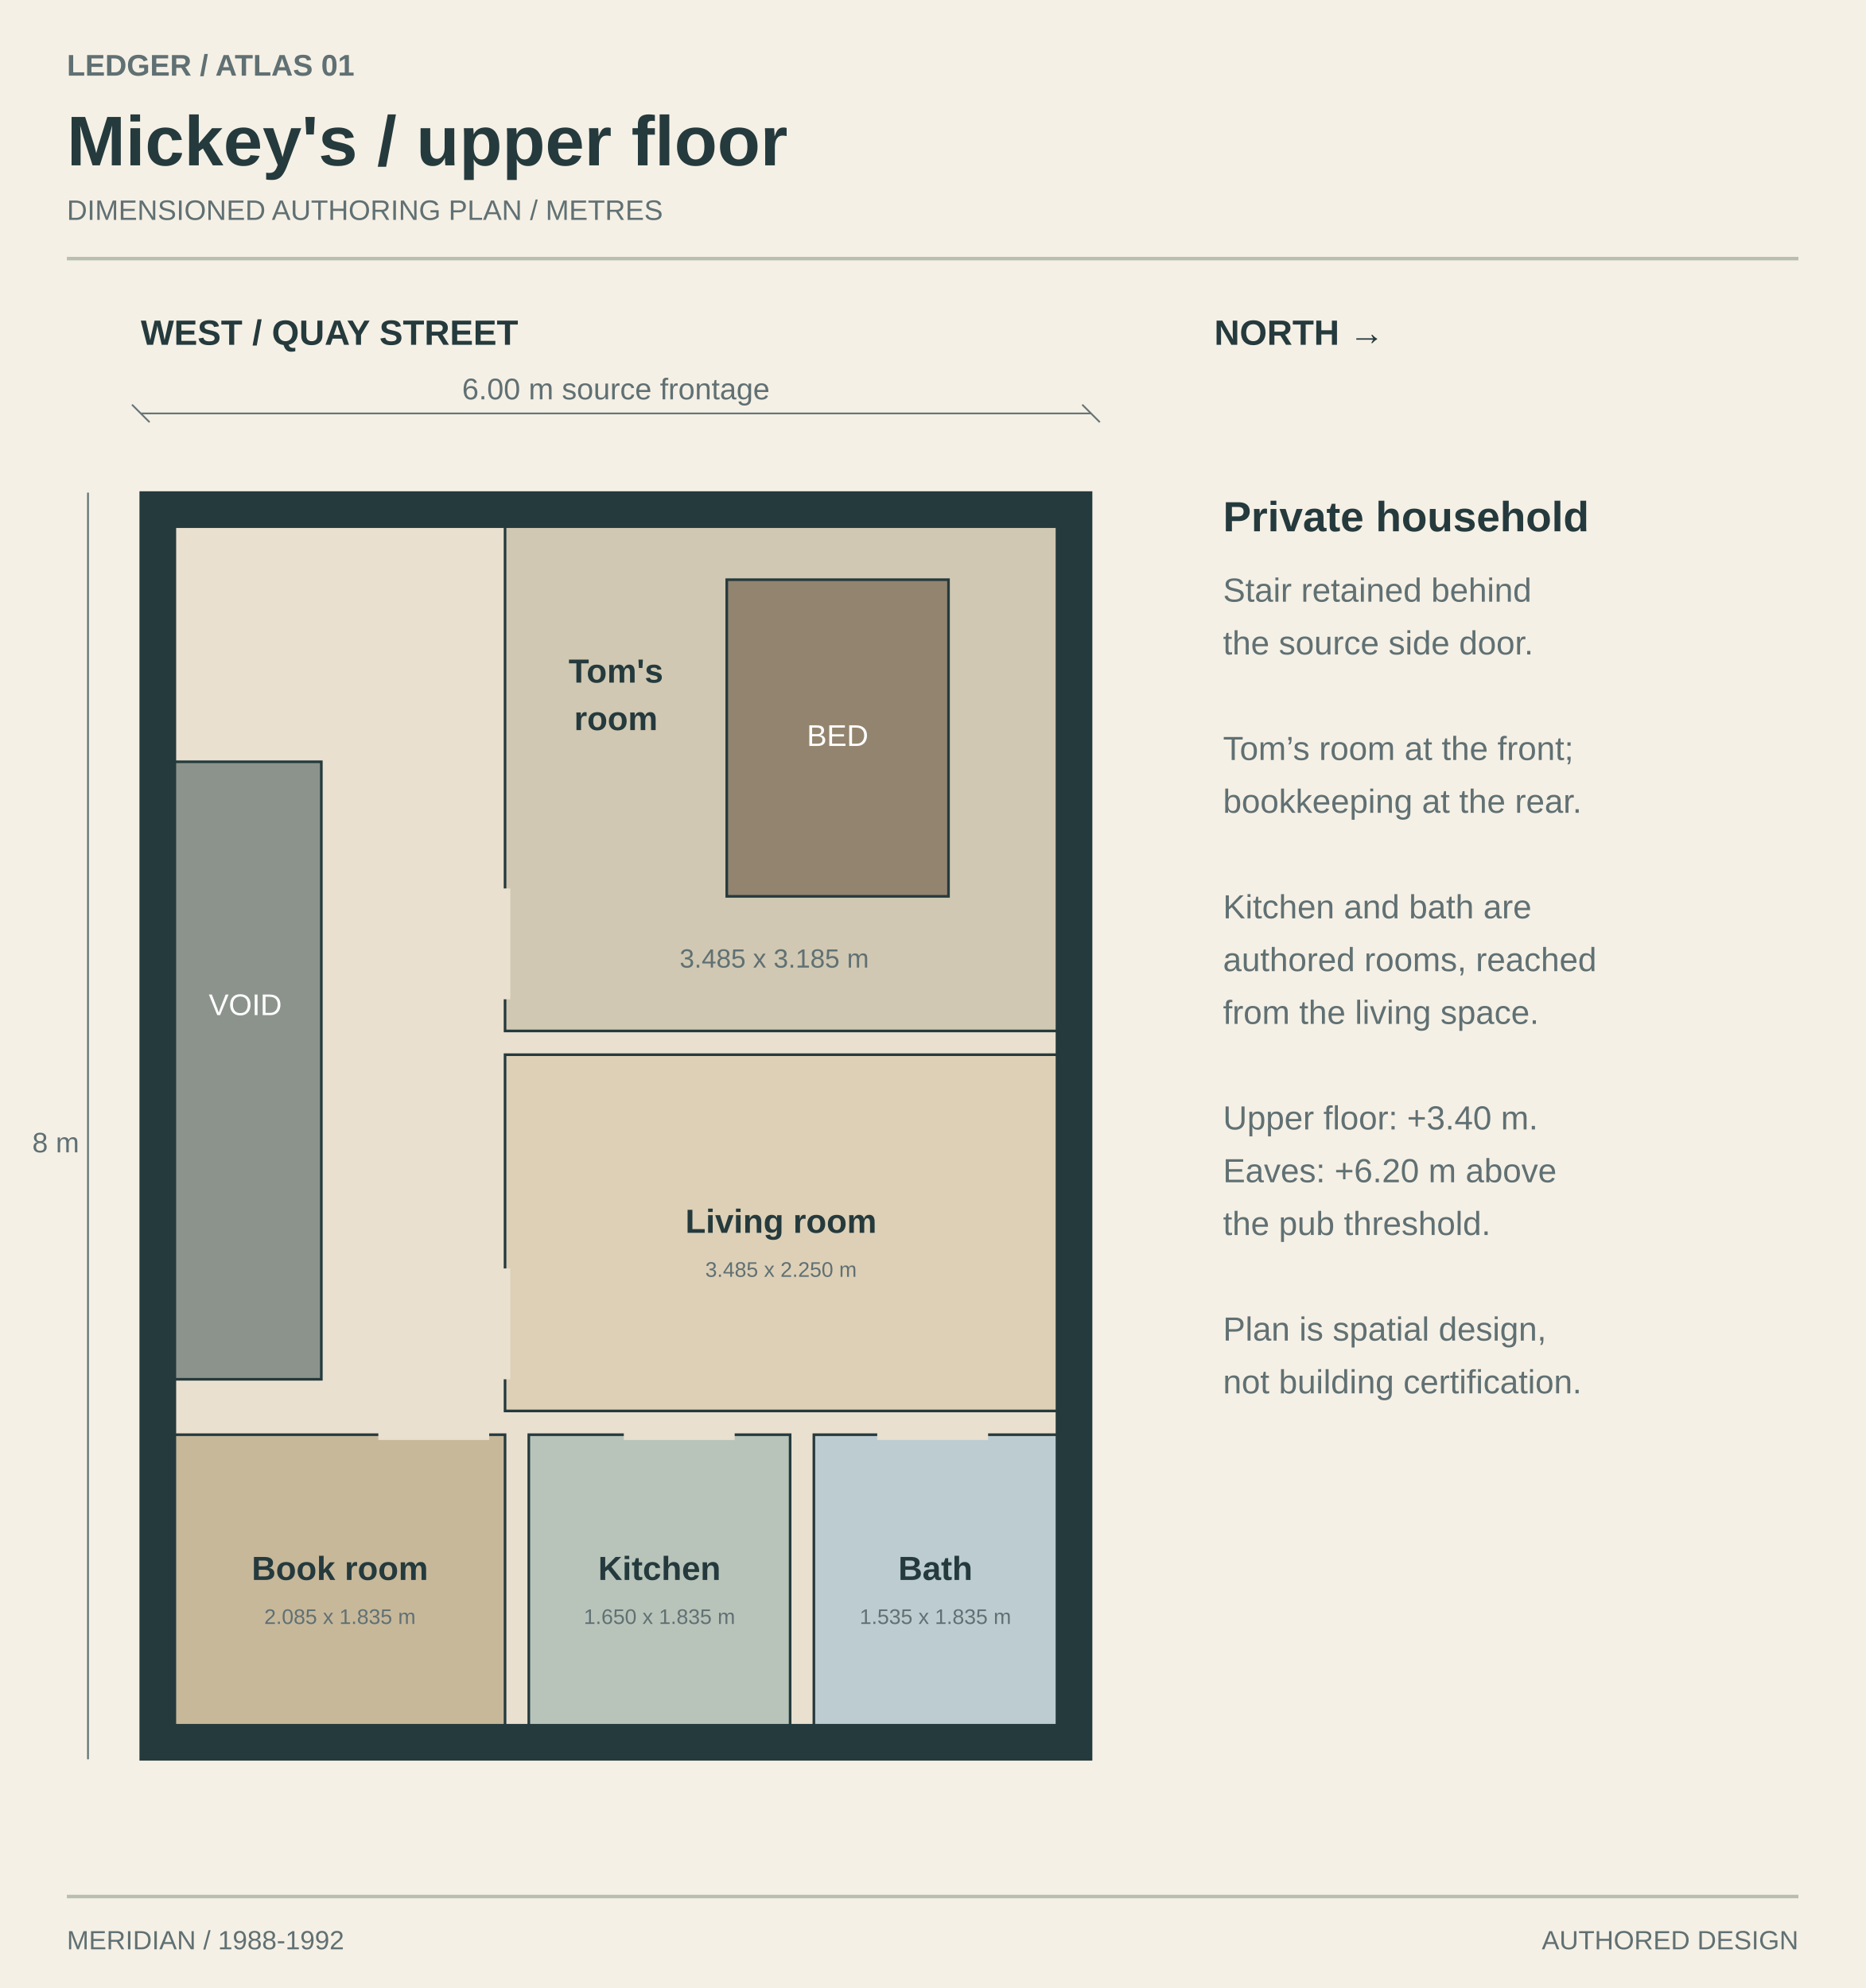
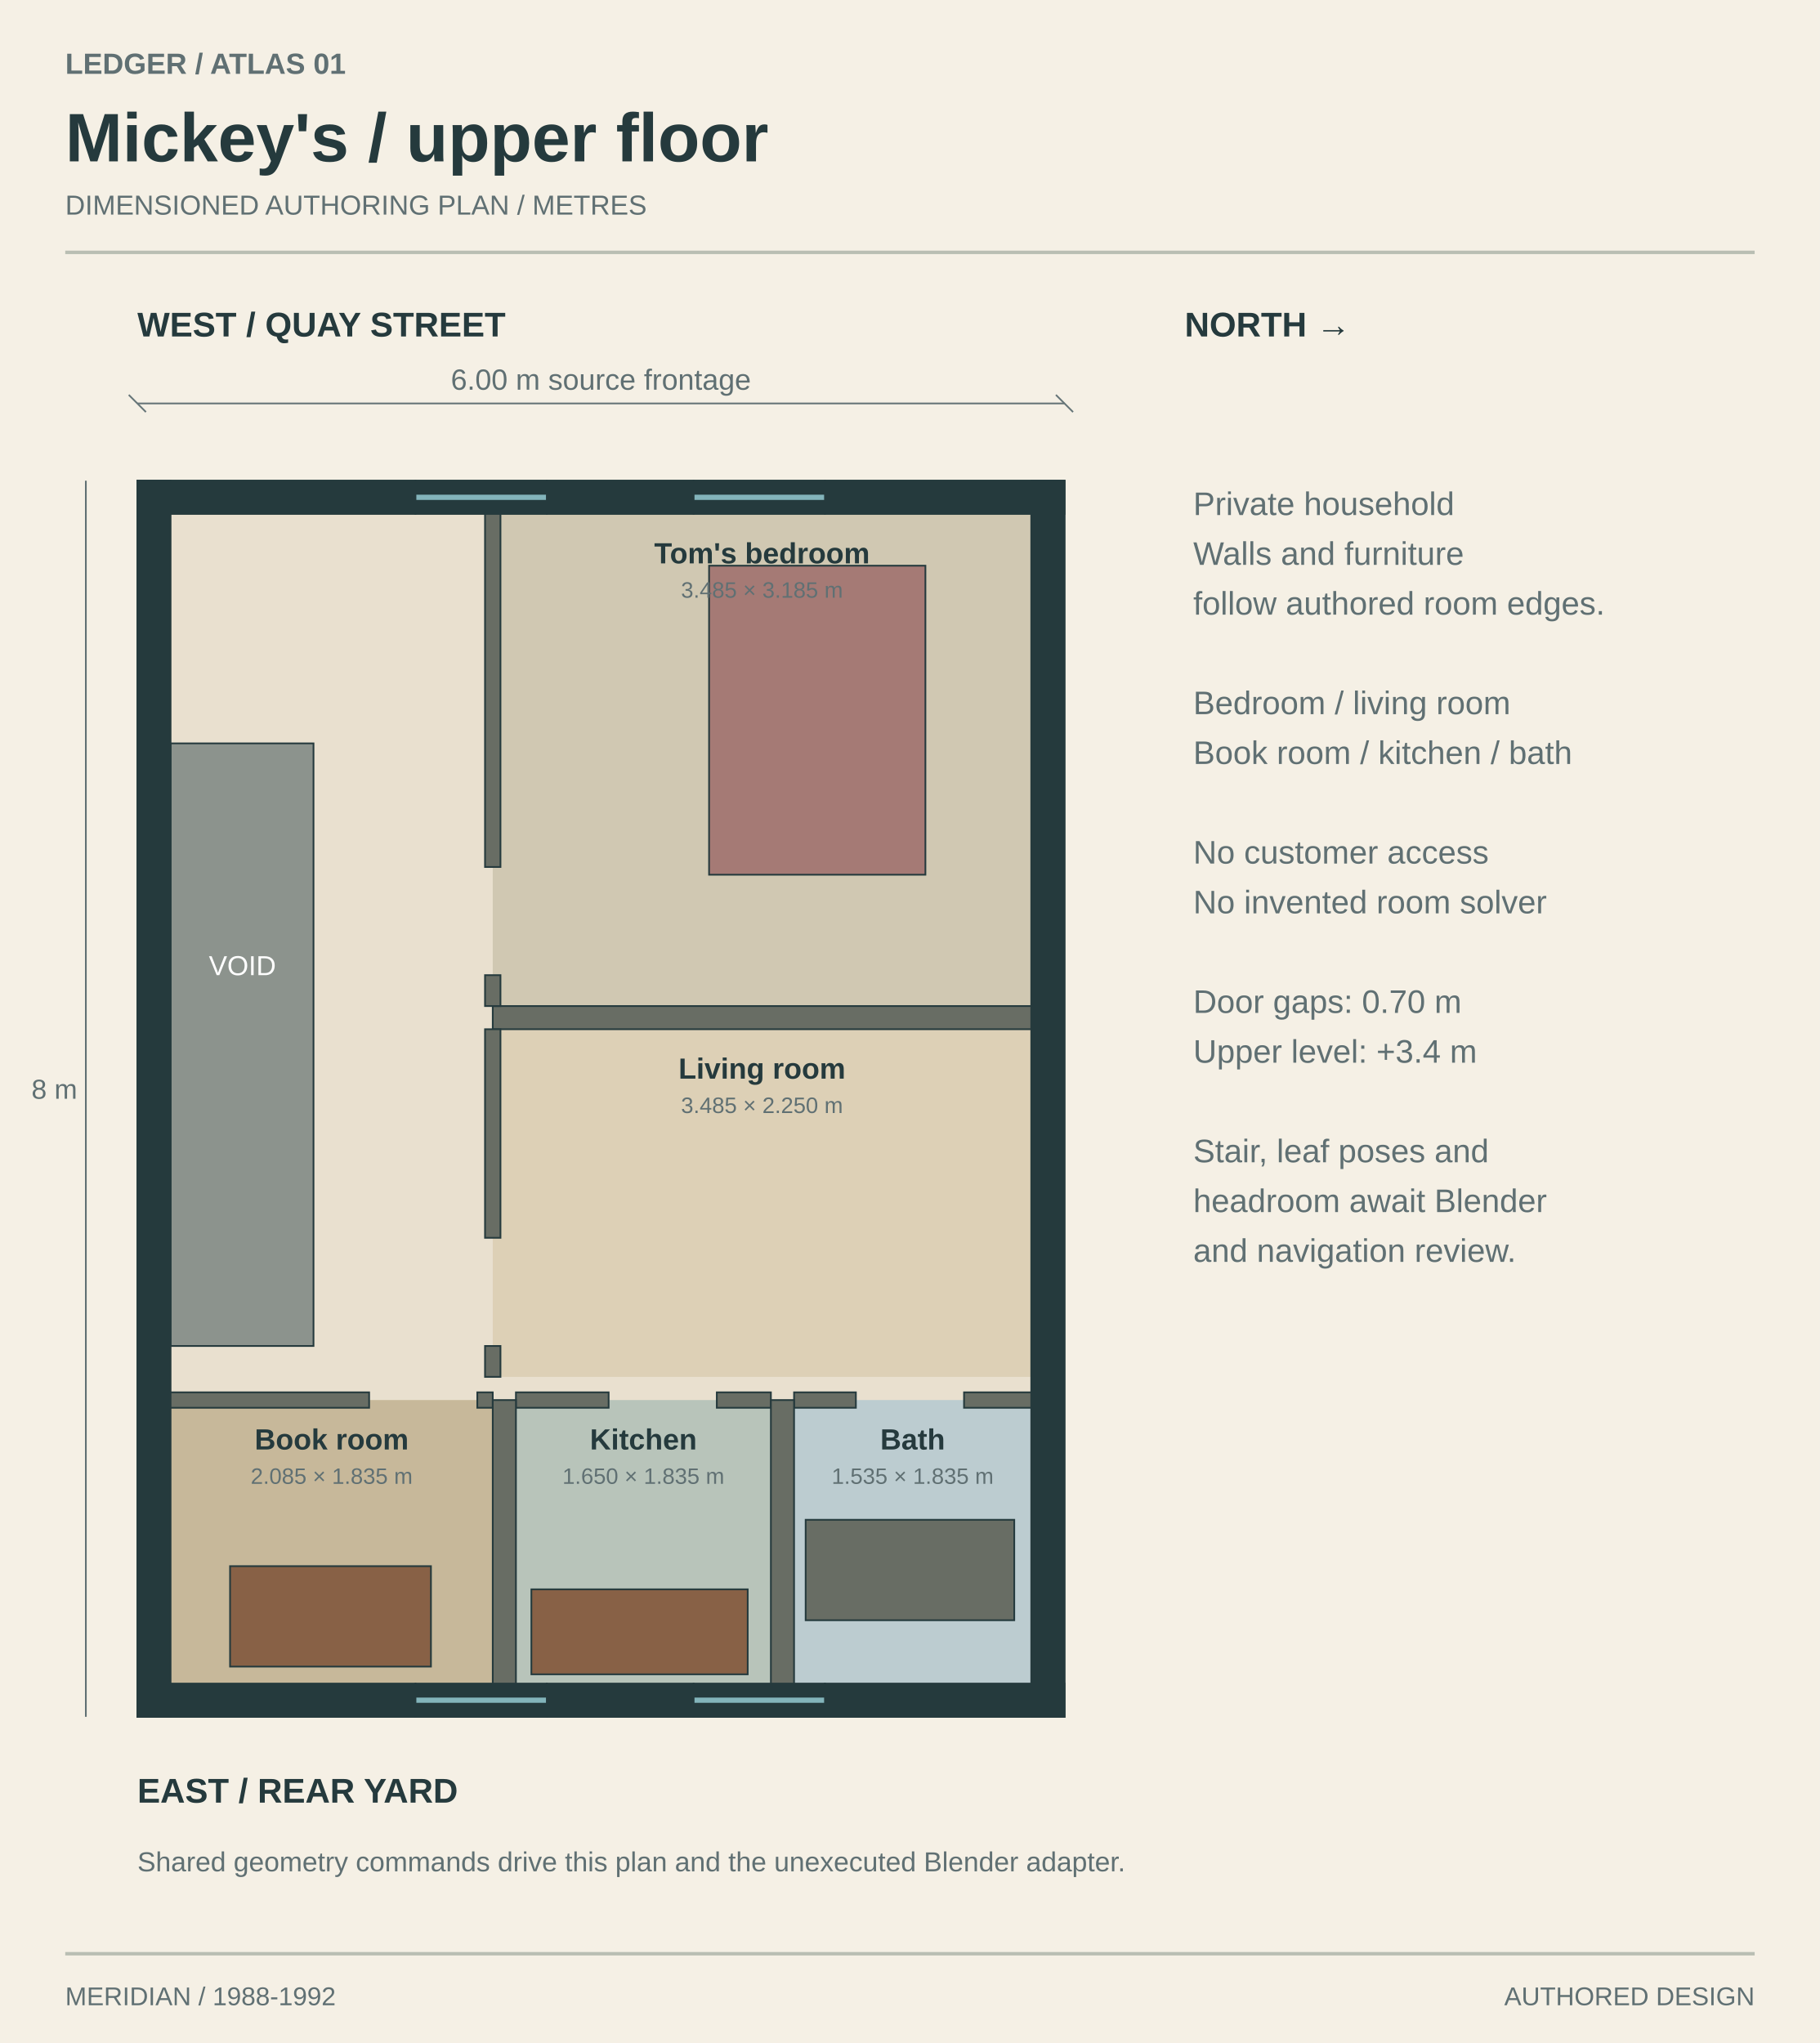
- <svg xmlns="http://www.w3.org/2000/svg" width="1060" height="1130" viewBox="0 0 1060 1130">
+ <svg xmlns="http://www.w3.org/2000/svg" width="1060" height="1190" viewBox="0 0 1060 1190">
  <style>text{font-family:Arial,Helvetica,sans-serif}</style>
-   <rect x="0" y="0" width="1060" height="1130" fill="#f5f0e5" stroke="none" stroke-width="1" />
+   <rect x="0" y="0" width="1060" height="1190" fill="#f5f0e5" stroke="none" stroke-width="1" />
  <text x="38" y="43" font-size="17" fill="#607073" text-anchor="start" font-weight="700">LEDGER  /  ATLAS 01</text>
  <text x="38" y="94" font-size="40" fill="#253a3d" text-anchor="start" font-weight="700">Mickey's / upper floor</text>
  <text x="38" y="125" font-size="16" fill="#607073" text-anchor="start" font-weight="400">DIMENSIONED AUTHORING PLAN / METRES</text>
  <path d="M38,147 L1022,147" fill="none" stroke="#b9beb3" stroke-width="2" />
  <text x="80" y="196" font-size="20" fill="#253a3d" text-anchor="start" font-weight="700">WEST / QUAY STREET</text>
  <text x="690" y="196" font-size="20" fill="#253a3d" text-anchor="start" font-weight="700">NORTH →</text>
-   <rect x="80" y="280" width="540" height="720" fill="#253a3d" stroke="#253a3d" stroke-width="1.5" />
-   <rect x="99.35" y="299.35" width="501.3" height="681.3" fill="#e9e0cf" stroke="#253a3d" stroke-width="1.5" />
+   <rect x="80" y="280" width="540" height="720" fill="#e9e0cf" stroke="#253a3d" stroke-width="1" />
+   <rect x="287.0" y="299.35" width="313.65" height="286.65" fill="#d0c8b2" stroke="none" stroke-width="1" />
+   <rect x="287.0" y="599.5" width="313.65" height="202.5" fill="#ddd0b6" stroke="none" stroke-width="1" />
+   <rect x="99.35" y="815.5" width="187.65" height="165.15" fill="#c7b89a" stroke="none" stroke-width="1" />
+   <rect x="300.5" y="815.5" width="148.5" height="165.15" fill="#b8c4ba" stroke="none" stroke-width="1" />
+   <rect x="462.5" y="815.5" width="138.15" height="165.15" fill="#bcccd0" stroke="none" stroke-width="1" />
+   <rect x="99.35" y="433.0" width="83.25" height="351.0" fill="#8c938d" stroke="#253a3d" stroke-width="1" />
+   <g id="geom-upper_south_partywall" data-box="0,0,0.215,8">
+     <rect x="80" y="280" width="19.35" height="720" fill="#253a3d" stroke="#253a3d" stroke-width="1" />
+   </g>
+   <g id="geom-upper_north_partywall" data-box="5.785,0,0.215,8">
+     <rect x="600.65" y="280" width="19.35" height="720" fill="#253a3d" stroke="#253a3d" stroke-width="1" />
+   </g>
+   <g id="geom-upper_front_0_0" data-box="0,0.0,1.8,0.215">
+     <rect x="80" y="280.0" width="162.0" height="19.35" fill="#253a3d" stroke="#253a3d" stroke-width="1" />
+   </g>
+   <g id="geom-upper_front_1_0" data-box="1.8,0.0,0.85,0.215">
+     <rect x="242.0" y="280.0" width="76.5" height="19.35" fill="#253a3d" stroke="#253a3d" stroke-width="1" />
+   </g>
+   <g id="geom-upper_front_2_0" data-box="2.65,0.0,0.95,0.215">
+     <rect x="318.5" y="280.0" width="85.5" height="19.35" fill="#253a3d" stroke="#253a3d" stroke-width="1" />
+   </g>
+   <g id="geom-upper_front_3_0" data-box="3.6,0.0,0.85,0.215">
+     <rect x="404.0" y="280.0" width="76.5" height="19.35" fill="#253a3d" stroke="#253a3d" stroke-width="1" />
+   </g>
+   <g id="geom-upper_front_4_0" data-box="4.45,0.0,1.55,0.215">
+     <rect x="480.5" y="280.0" width="139.5" height="19.35" fill="#253a3d" stroke="#253a3d" stroke-width="1" />
+   </g>
+   <g id="geom-upper_front_window0" data-box="1.8,0.085,0.85,0.045">
+     <rect x="242.0" y="287.65" width="76.5" height="4.05" fill="#83b4bb" stroke="#253a3d" stroke-width="1" />
+   </g>
+   <g id="geom-upper_front_window1" data-box="3.6,0.085,0.85,0.045">
+     <rect x="404.0" y="287.65" width="76.5" height="4.05" fill="#83b4bb" stroke="#253a3d" stroke-width="1" />
+   </g>
+   <g id="geom-upper_rear_0_0" data-box="0,7.785,1.8,0.215">
+     <rect x="80" y="980.65" width="162.0" height="19.35" fill="#253a3d" stroke="#253a3d" stroke-width="1" />
+   </g>
+   <g id="geom-upper_rear_1_0" data-box="1.8,7.785,0.85,0.215">
+     <rect x="242.0" y="980.65" width="76.5" height="19.35" fill="#253a3d" stroke="#253a3d" stroke-width="1" />
+   </g>
+   <g id="geom-upper_rear_2_0" data-box="2.65,7.785,0.95,0.215">
+     <rect x="318.5" y="980.65" width="85.5" height="19.35" fill="#253a3d" stroke="#253a3d" stroke-width="1" />
+   </g>
+   <g id="geom-upper_rear_3_0" data-box="3.6,7.785,0.85,0.215">
+     <rect x="404.0" y="980.65" width="76.5" height="19.35" fill="#253a3d" stroke="#253a3d" stroke-width="1" />
+   </g>
+   <g id="geom-upper_rear_4_0" data-box="4.45,7.785,1.55,0.215">
+     <rect x="480.5" y="980.65" width="139.5" height="19.35" fill="#253a3d" stroke="#253a3d" stroke-width="1" />
+   </g>
+   <g id="geom-upper_rear_window0" data-box="1.8,7.87,0.85,0.045">
+     <rect x="242.0" y="988.3" width="76.5" height="4.05" fill="#83b4bb" stroke="#253a3d" stroke-width="1" />
+   </g>
+   <g id="geom-upper_rear_window1" data-box="3.6,7.87,0.85,0.045">
+     <rect x="404.0" y="988.3" width="76.5" height="4.05" fill="#83b4bb" stroke="#253a3d" stroke-width="1" />
+   </g>
+   <g id="geom-bed_living_0_0" data-box="2.3,3.4,3.485,0.15">
+     <rect x="287.0" y="586.0" width="313.65" height="13.5" fill="#686d64" stroke="#253a3d" stroke-width="1" />
+   </g>
+   <g id="geom-office_front_0_0" data-box="0.215,5.9,1.285,0.1">
+     <rect x="99.35" y="811.0" width="115.65" height="9.0" fill="#686d64" stroke="#253a3d" stroke-width="1" />
+   </g>
+   <g id="geom-office_front_2_0" data-box="2.2,5.9,0.1,0.1">
+     <rect x="278.0" y="811.0" width="9" height="9.0" fill="#686d64" stroke="#253a3d" stroke-width="1" />
+   </g>
+   <g id="geom-kitchen_front_0_0" data-box="2.45,5.9,0.6,0.1">
+     <rect x="300.5" y="811.0" width="54.0" height="9.0" fill="#686d64" stroke="#253a3d" stroke-width="1" />
+   </g>
+   <g id="geom-kitchen_front_2_0" data-box="3.75,5.9,0.35,0.1">
+     <rect x="417.5" y="811.0" width="31.5" height="9.0" fill="#686d64" stroke="#253a3d" stroke-width="1" />
+   </g>
+   <g id="geom-bath_front_0_0" data-box="4.25,5.9,0.4,0.1">
+     <rect x="462.5" y="811.0" width="36.0" height="9.0" fill="#686d64" stroke="#253a3d" stroke-width="1" />
+   </g>
+   <g id="geom-bath_front_2_0" data-box="5.35,5.9,0.435,0.1">
+     <rect x="561.5" y="811.0" width="39.15" height="9.0" fill="#686d64" stroke="#253a3d" stroke-width="1" />
+   </g>
+   <g id="geom-office_kitchen_0_0" data-box="2.3,5.95,0.15,1.835">
+     <rect x="287.0" y="815.5" width="13.5" height="165.15" fill="#686d64" stroke="#253a3d" stroke-width="1" />
+   </g>
+   <g id="geom-kitchen_bath_0_0" data-box="4.1,5.95,0.15,1.835">
+     <rect x="449" y="815.5" width="13.5" height="165.15" fill="#686d64" stroke="#253a3d" stroke-width="1" />
+   </g>
+   <g id="geom-bed_hall_0_0" data-box="2.25,0.215,0.1,2.285">
+     <rect x="282.5" y="299.35" width="9.0" height="205.65" fill="#686d64" stroke="#253a3d" stroke-width="1" />
+   </g>
+   <g id="geom-bed_hall_2_0" data-box="2.25,3.2,0.1,0.2">
+     <rect x="282.5" y="568.0" width="9.0" height="18" fill="#686d64" stroke="#253a3d" stroke-width="1" />
+   </g>
+   <g id="geom-living_hall_0_0" data-box="2.25,3.55,0.1,1.35">
+     <rect x="282.5" y="599.5" width="9.0" height="121.5" fill="#686d64" stroke="#253a3d" stroke-width="1" />
+   </g>
+   <g id="geom-living_hall_2_0" data-box="2.25,5.6,0.1,0.2">
+     <rect x="282.5" y="784.0" width="9.0" height="18" fill="#686d64" stroke="#253a3d" stroke-width="1" />
+   </g>
+   <g id="geom-bed" data-box="3.7,0.55,1.4,2">
+     <rect x="413.0" y="329.5" width="126" height="180" fill="#a57a75" stroke="#253a3d" stroke-width="1" />
+   </g>
+   <g id="geom-book_room_desk" data-box="0.6,7.025,1.3,0.65">
+     <rect x="134.0" y="912.25" width="117.0" height="58.5" fill="#886146" stroke="#253a3d" stroke-width="1" />
+   </g>
+   <g id="geom-kitchen_counter" data-box="2.55,7.175,1.4,0.55">
+     <rect x="309.5" y="925.75" width="126" height="49.5" fill="#886146" stroke="#253a3d" stroke-width="1" />
+   </g>
+   <g id="geom-bath_proxy" data-box="4.325,6.725,1.35,0.65">
+     <rect x="469.25" y="885.25" width="121.5" height="58.5" fill="#686d64" stroke="#253a3d" stroke-width="1" />
+   </g>
  <path d="M80,235 L620,235" fill="none" stroke="#667578" stroke-width="1" />
  <path d="M75,230 L85,240" fill="none" stroke="#667578" stroke-width="1" />
  <path d="M615,230 L625,240" fill="none" stroke="#667578" stroke-width="1" />
  <text x="350.0" y="227.0" font-size="17" fill="#607073" text-anchor="middle" font-weight="400">6.00 m source frontage</text>
  <path d="M50,280 L50,1000" fill="none" stroke="#607073" stroke-width="1" />
-   <text x="45" y="655" font-size="16" fill="#607073" text-anchor="end" font-weight="400">8 m</text>
-   <rect x="287.0" y="299.35" width="313.65" height="286.65" fill="#d0c8b2" stroke="#253a3d" stroke-width="1.5" />
-   <rect x="287.0" y="599.5" width="313.65" height="202.5" fill="#ddd0b6" stroke="#253a3d" stroke-width="1.5" />
-   <text x="443.825" y="700.75" font-size="19" fill="#253a3d" text-anchor="middle" font-weight="700">Living room</text>
-   <text x="443.825" y="725.75" font-size="12" fill="#607073" text-anchor="middle" font-weight="400">3.485 x 2.250 m</text>
-   <rect x="99.35" y="815.5" width="187.65" height="165.15" fill="#c7b89a" stroke="#253a3d" stroke-width="1.5" />
-   <text x="193.175" y="898.075" font-size="19" fill="#253a3d" text-anchor="middle" font-weight="700">Book room</text>
-   <text x="193.175" y="923.075" font-size="12" fill="#607073" text-anchor="middle" font-weight="400">2.085 x 1.835 m</text>
-   <rect x="300.5" y="815.5" width="148.5" height="165.15" fill="#b8c4ba" stroke="#253a3d" stroke-width="1.5" />
-   <text x="374.75" y="898.075" font-size="19" fill="#253a3d" text-anchor="middle" font-weight="700">Kitchen</text>
-   <text x="374.75" y="923.075" font-size="12" fill="#607073" text-anchor="middle" font-weight="400">1.650 x 1.835 m</text>
-   <rect x="462.5" y="815.5" width="138.15" height="165.15" fill="#bcccd0" stroke="#253a3d" stroke-width="1.5" />
-   <text x="531.575" y="898.075" font-size="19" fill="#253a3d" text-anchor="middle" font-weight="700">Bath</text>
-   <text x="531.575" y="923.075" font-size="12" fill="#607073" text-anchor="middle" font-weight="400">1.535 x 1.835 m</text>
-   <rect x="99.35" y="433.0" width="83.25" height="351.0" fill="#8c938d" stroke="#253a3d" stroke-width="1.5" />
-   <text x="139.4" y="577.0" font-size="17" fill="white" text-anchor="middle" font-weight="400">VOID</text>
-   <path d="M287.0,505.0 L287.0,568.0" fill="none" stroke="#e9e0cf" stroke-width="6" />
-   <path d="M287.0,721.0 L287.0,784.0" fill="none" stroke="#e9e0cf" stroke-width="6" />
-   <path d="M215.0,815.5 L278.0,815.5" fill="none" stroke="#e9e0cf" stroke-width="6" />
-   <path d="M354.5,815.5 L417.5,815.5" fill="none" stroke="#e9e0cf" stroke-width="6" />
-   <path d="M498.5,815.5 L561.5,815.5" fill="none" stroke="#e9e0cf" stroke-width="6" />
-   <rect x="413.0" y="329.5" width="126" height="180" fill="#93846f" stroke="#253a3d" stroke-width="1.5" />
-   <text x="476" y="424.0" font-size="17" fill="white" text-anchor="middle" font-weight="400">BED</text>
-   <text x="350" y="388.0" font-size="19" fill="#253a3d" text-anchor="middle" font-weight="700">Tom's</text>
-   <text x="350" y="415.0" font-size="19" fill="#253a3d" text-anchor="middle" font-weight="700">room</text>
-   <text x="440" y="550" font-size="15" fill="#607073" text-anchor="middle" font-weight="400">3.485 x 3.185 m</text>
-   <text x="695" y="302" font-size="24" fill="#253a3d" text-anchor="start" font-weight="700">Private household</text>
-   <text x="695" y="342" font-size="19" fill="#607073" text-anchor="start" font-weight="400">Stair retained behind</text>
-   <text x="695" y="372" font-size="19" fill="#607073" text-anchor="start" font-weight="400">the source side door.</text>
-   <text x="695" y="402" font-size="19" fill="#607073" text-anchor="start" font-weight="400" />
-   <text x="695" y="432" font-size="19" fill="#607073" text-anchor="start" font-weight="400">Tom’s room at the front;</text>
-   <text x="695" y="462" font-size="19" fill="#607073" text-anchor="start" font-weight="400">bookkeeping at the rear.</text>
-   <text x="695" y="492" font-size="19" fill="#607073" text-anchor="start" font-weight="400" />
-   <text x="695" y="522" font-size="19" fill="#607073" text-anchor="start" font-weight="400">Kitchen and bath are</text>
-   <text x="695" y="552" font-size="19" fill="#607073" text-anchor="start" font-weight="400">authored rooms, reached</text>
-   <text x="695" y="582" font-size="19" fill="#607073" text-anchor="start" font-weight="400">from the living space.</text>
-   <text x="695" y="612" font-size="19" fill="#607073" text-anchor="start" font-weight="400" />
-   <text x="695" y="642" font-size="19" fill="#607073" text-anchor="start" font-weight="400">Upper floor: +3.40 m.</text>
-   <text x="695" y="672" font-size="19" fill="#607073" text-anchor="start" font-weight="400">Eaves: +6.20 m above</text>
-   <text x="695" y="702" font-size="19" fill="#607073" text-anchor="start" font-weight="400">the pub threshold.</text>
-   <text x="695" y="732" font-size="19" fill="#607073" text-anchor="start" font-weight="400" />
-   <text x="695" y="762" font-size="19" fill="#607073" text-anchor="start" font-weight="400">Plan is spatial design,</text>
-   <text x="695" y="792" font-size="19" fill="#607073" text-anchor="start" font-weight="400">not building certification.</text>
-   <path d="M38,1078 L1022,1078" fill="none" stroke="#b9beb3" stroke-width="2" />
-   <text x="38" y="1108" font-size="15" fill="#607073" text-anchor="start" font-weight="400">MERIDIAN  /  1988-1992</text>
-   <text x="1022" y="1108" font-size="15" fill="#607073" text-anchor="end" font-weight="400">AUTHORED DESIGN</text>
+   <text x="45" y="640.0" font-size="16" fill="#607073" text-anchor="end" font-weight="400">8 m</text>
+   <text x="443.825" y="328.15" font-size="17" fill="#253a3d" text-anchor="middle" font-weight="700">Tom's bedroom</text>
+   <text x="443.825" y="348.15" font-size="13" fill="#607073" text-anchor="middle" font-weight="400">3.485 × 3.185 m</text>
+   <text x="443.825" y="628.3" font-size="17" fill="#253a3d" text-anchor="middle" font-weight="700">Living room</text>
+   <text x="443.825" y="648.3" font-size="13" fill="#607073" text-anchor="middle" font-weight="400">3.485 × 2.250 m</text>
+   <text x="193.175" y="844.3" font-size="17" fill="#253a3d" text-anchor="middle" font-weight="700">Book room</text>
+   <text x="193.175" y="864.3" font-size="13" fill="#607073" text-anchor="middle" font-weight="400">2.085 × 1.835 m</text>
+   <text x="374.75" y="844.3" font-size="17" fill="#253a3d" text-anchor="middle" font-weight="700">Kitchen</text>
+   <text x="374.75" y="864.3" font-size="13" fill="#607073" text-anchor="middle" font-weight="400">1.650 × 1.835 m</text>
+   <text x="531.575" y="844.3" font-size="17" fill="#253a3d" text-anchor="middle" font-weight="700">Bath</text>
+   <text x="531.575" y="864.3" font-size="13" fill="#607073" text-anchor="middle" font-weight="400">1.535 × 1.835 m</text>
+   <text x="141.2" y="568.0" font-size="16" fill="white" text-anchor="middle" font-weight="400">VOID</text>
+   <text x="695" y="300" font-size="19" fill="#607073" text-anchor="start" font-weight="400">Private household</text>
+   <text x="695" y="329" font-size="19" fill="#607073" text-anchor="start" font-weight="400">Walls and furniture</text>
+   <text x="695" y="358" font-size="19" fill="#607073" text-anchor="start" font-weight="400">follow authored room edges.</text>
+   <text x="695" y="387" font-size="19" fill="#607073" text-anchor="start" font-weight="400" />
+   <text x="695" y="416" font-size="19" fill="#607073" text-anchor="start" font-weight="400">Bedroom / living room</text>
+   <text x="695" y="445" font-size="19" fill="#607073" text-anchor="start" font-weight="400">Book room / kitchen / bath</text>
+   <text x="695" y="474" font-size="19" fill="#607073" text-anchor="start" font-weight="400" />
+   <text x="695" y="503" font-size="19" fill="#607073" text-anchor="start" font-weight="400">No customer access</text>
+   <text x="695" y="532" font-size="19" fill="#607073" text-anchor="start" font-weight="400">No invented room solver</text>
+   <text x="695" y="561" font-size="19" fill="#607073" text-anchor="start" font-weight="400" />
+   <text x="695" y="590" font-size="19" fill="#607073" text-anchor="start" font-weight="400">Door gaps: 0.70 m</text>
+   <text x="695" y="619" font-size="19" fill="#607073" text-anchor="start" font-weight="400">Upper level: +3.4 m</text>
+   <text x="695" y="648" font-size="19" fill="#607073" text-anchor="start" font-weight="400" />
+   <text x="695" y="677" font-size="19" fill="#607073" text-anchor="start" font-weight="400">Stair, leaf poses and</text>
+   <text x="695" y="706" font-size="19" fill="#607073" text-anchor="start" font-weight="400">headroom await Blender</text>
+   <text x="695" y="735" font-size="19" fill="#607073" text-anchor="start" font-weight="400">and navigation review.</text>
+   <text x="80" y="1050" font-size="20" fill="#253a3d" text-anchor="start" font-weight="700">EAST / REAR YARD</text>
+   <text x="80" y="1090" font-size="16" fill="#607073" text-anchor="start" font-weight="400">Shared geometry commands drive this plan and the unexecuted Blender adapter.</text>
+   <path d="M38,1138 L1022,1138" fill="none" stroke="#b9beb3" stroke-width="2" />
+   <text x="38" y="1168" font-size="15" fill="#607073" text-anchor="start" font-weight="400">MERIDIAN  /  1988-1992</text>
+   <text x="1022" y="1168" font-size="15" fill="#607073" text-anchor="end" font-weight="400">AUTHORED DESIGN</text>
</svg>
